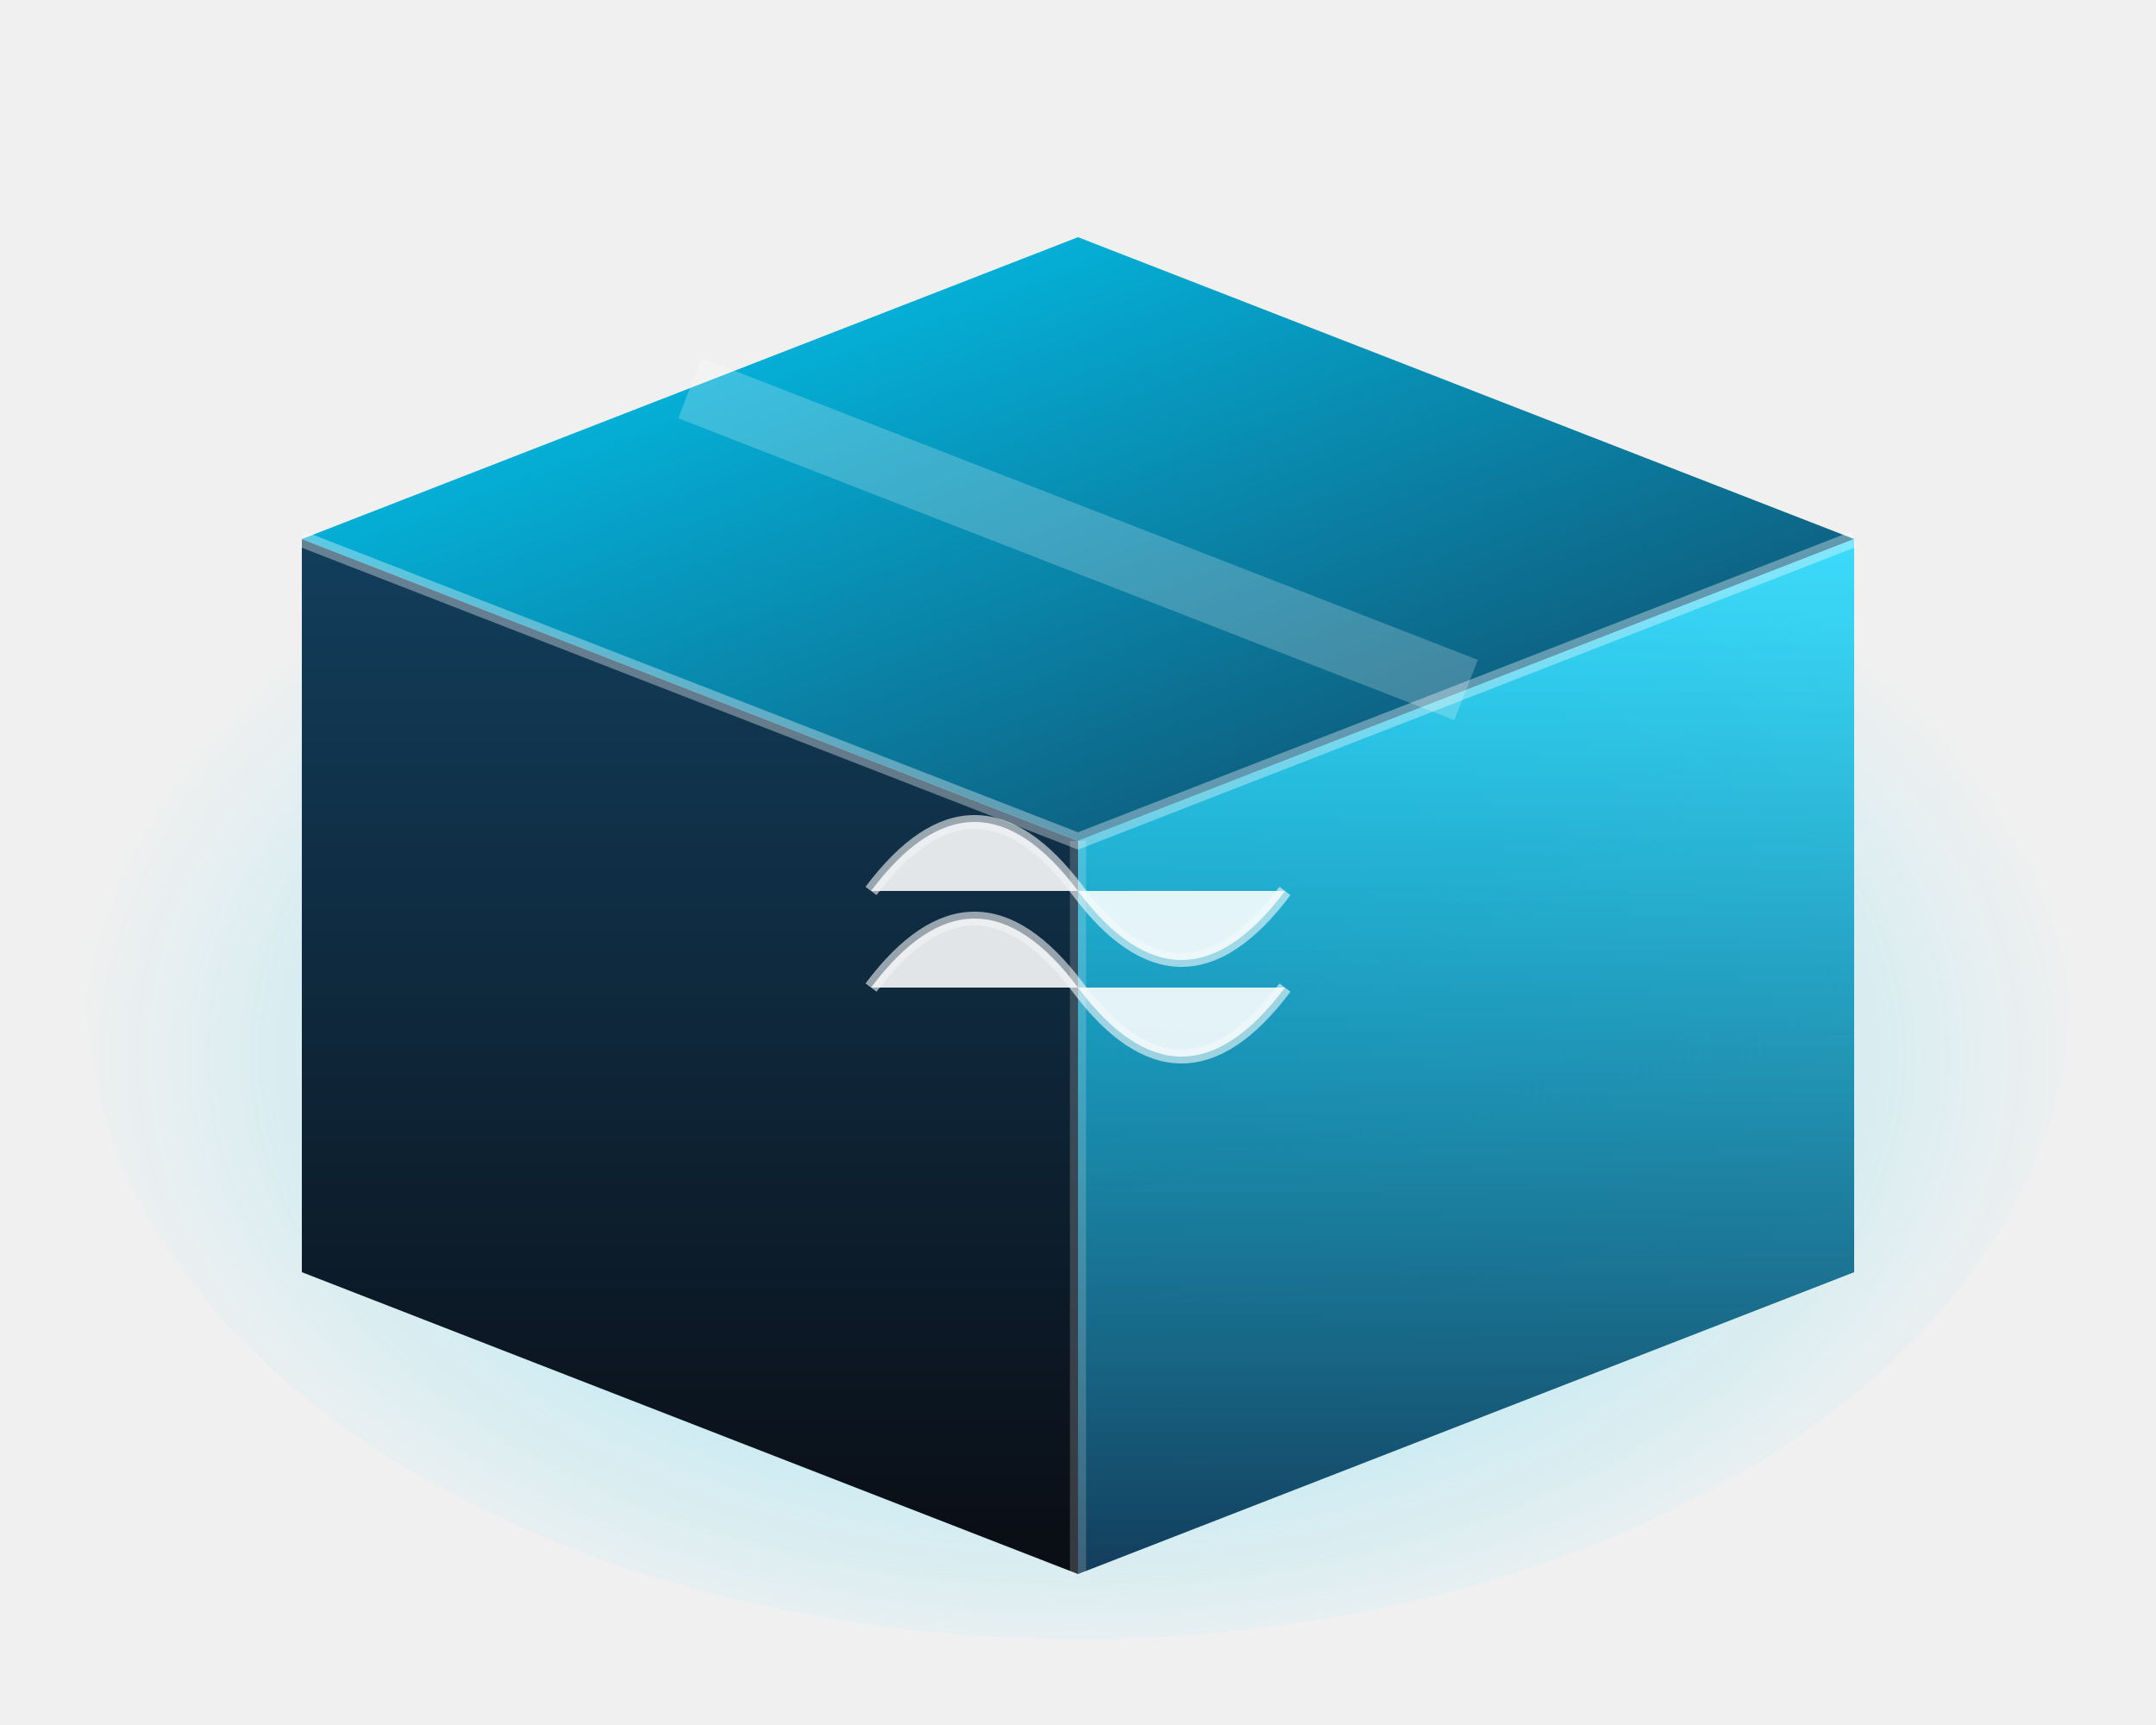
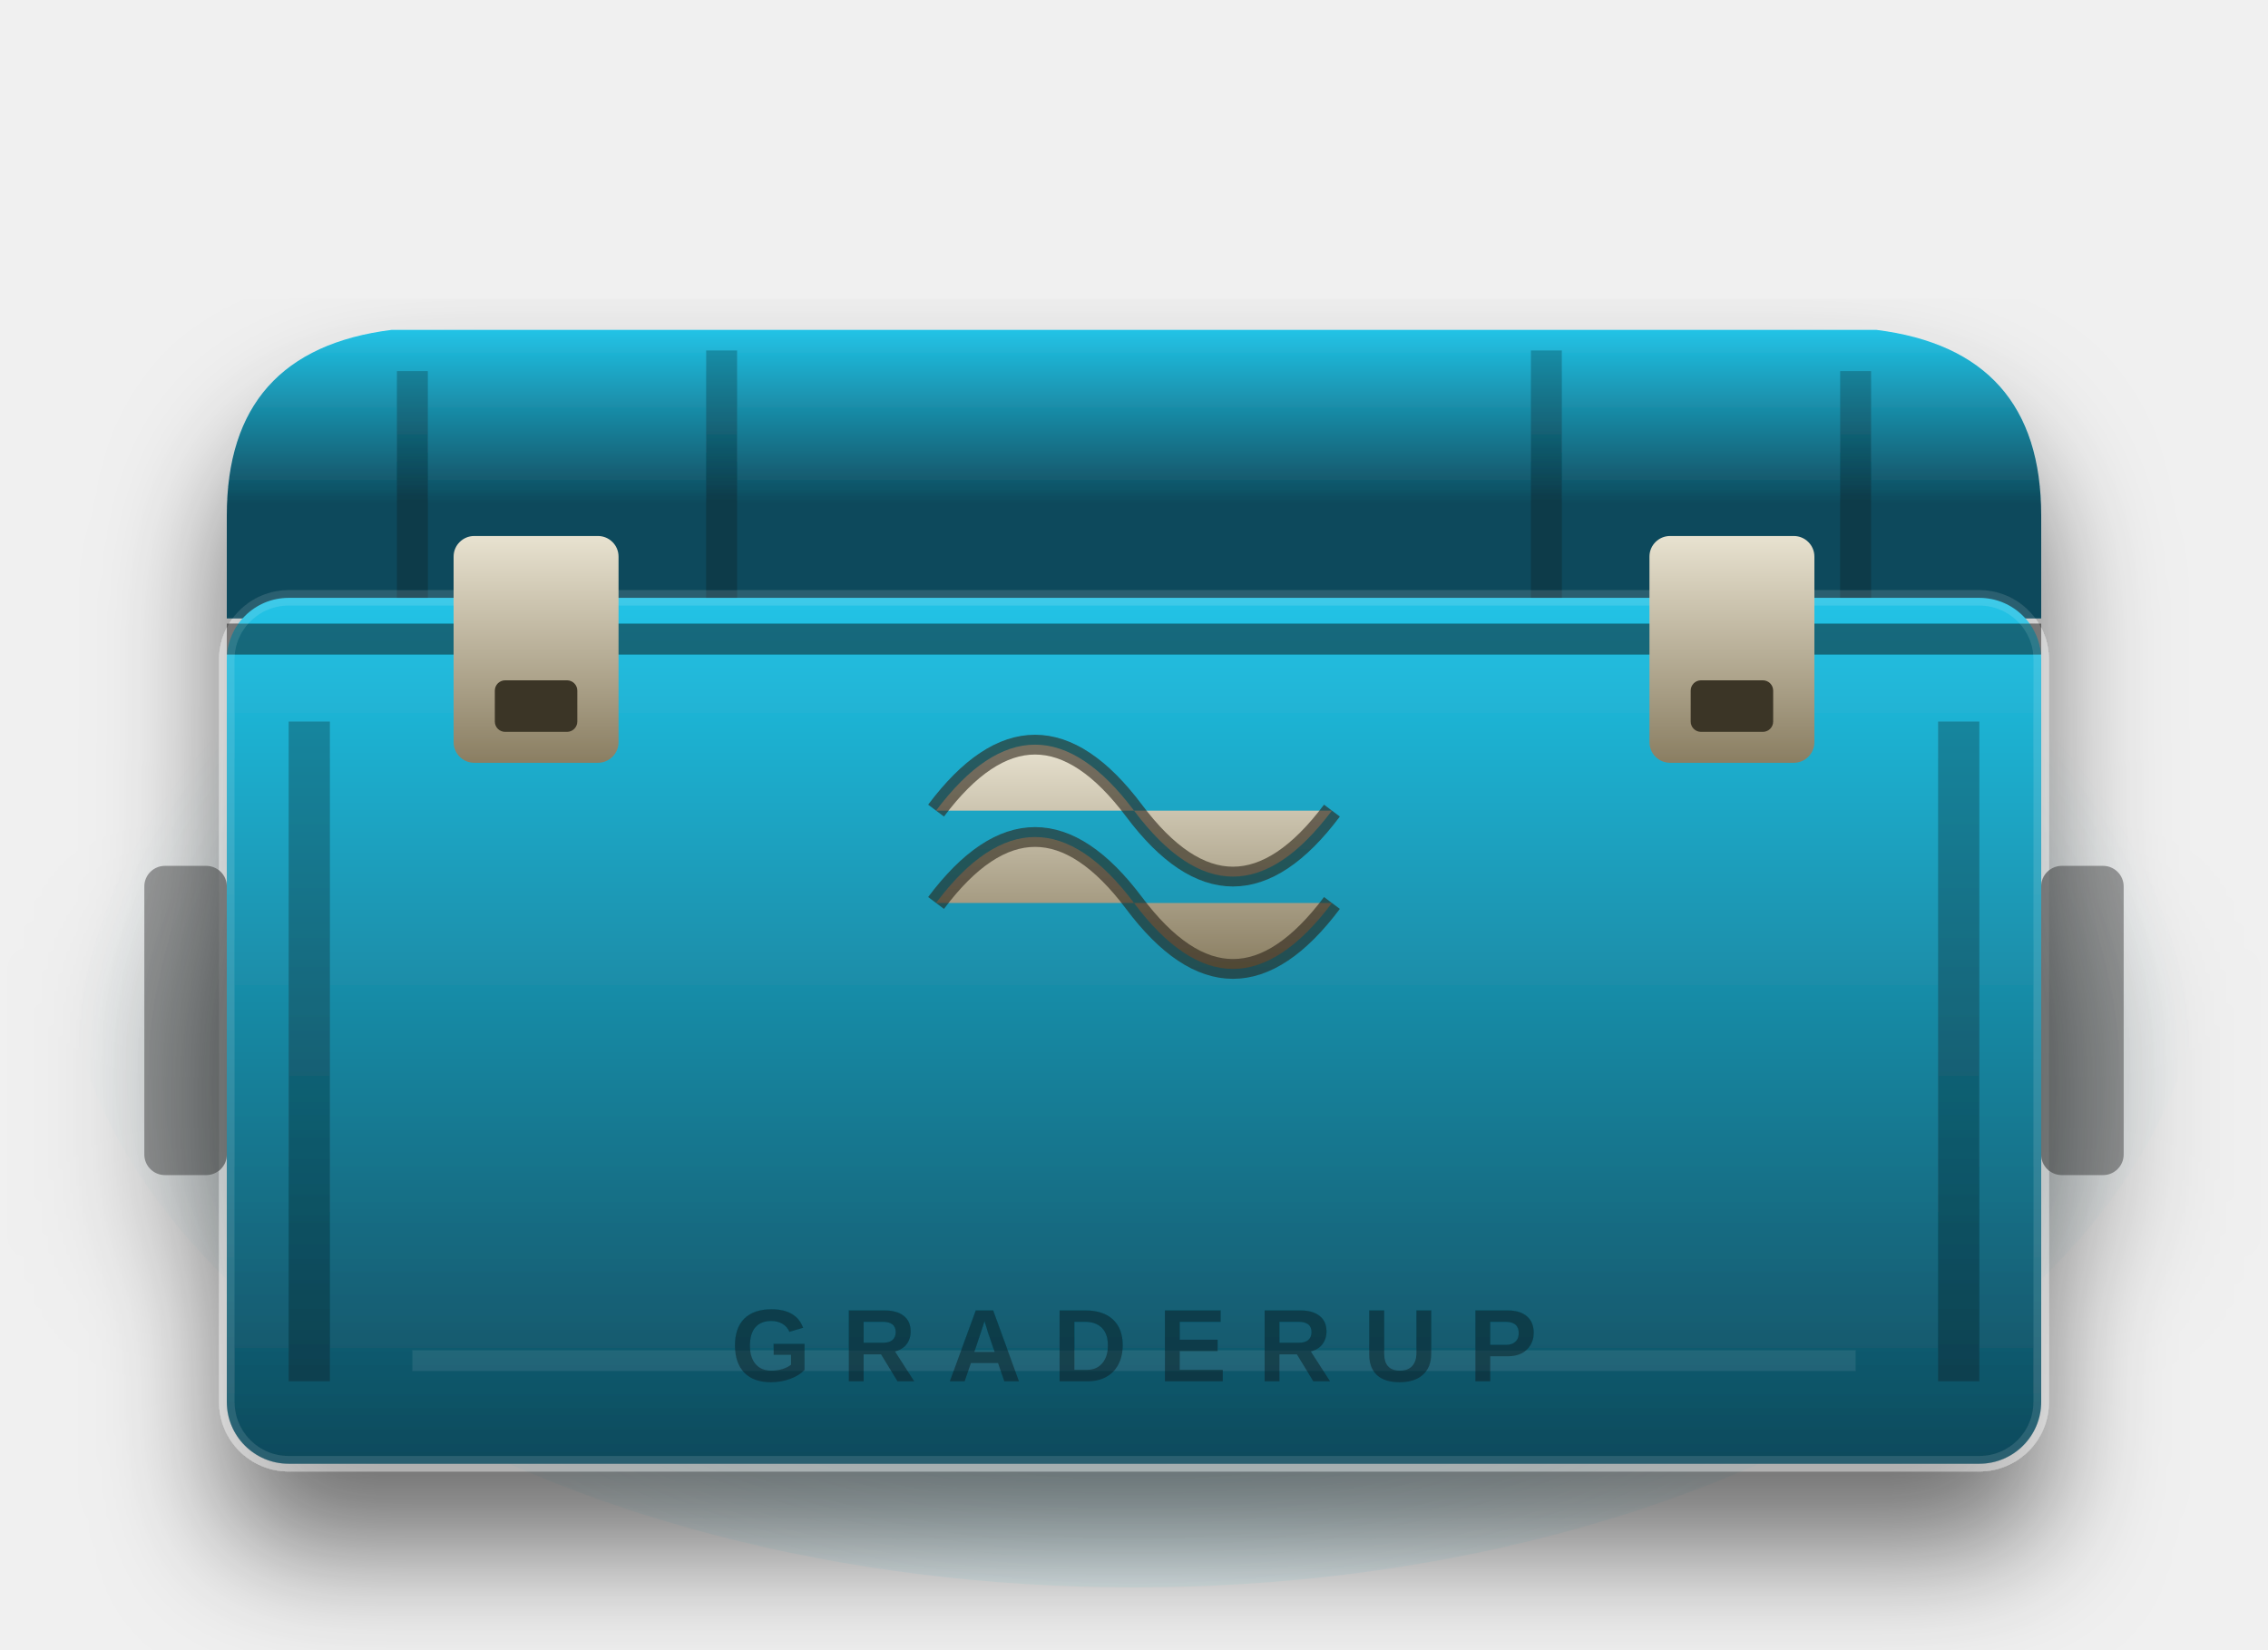
- <svg xmlns="http://www.w3.org/2000/svg" viewBox="0 0 200 160" fill="none">
+ <svg xmlns="http://www.w3.org/2000/svg" viewBox="0 0 220 160" fill="none">
  <defs>
-     <linearGradient id="neonrusht" x1="0" y1="0" x2="1" y2="1">
-       <stop offset="0" stop-color="#00D4FF" />
-       <stop offset="1" stop-color="#123E5C" />
+     <linearGradient id="neonrushf" x1="0" y1="0" x2="0" y2="1">
+       <stop offset="0" stop-color="#22C3E6" />
+       <stop offset="1" stop-color="#0F4A5C" />
    </linearGradient>
    <linearGradient id="neonrushl" x1="0" y1="0" x2="0" y2="1">
-       <stop offset="0" stop-color="#123E5C" />
-       <stop offset="1" stop-color="#0A0D14" />
+       <stop offset="0" stop-color="#22C3E6" />
+       <stop offset=".6" stop-color="#0F4A5C" />
    </linearGradient>
-     <linearGradient id="neonrushr" x1="0" y1="0" x2="0" y2="1">
-       <stop offset="0" stop-color="#00D4FF" stop-opacity=".75" />
-       <stop offset="1" stop-color="#123E5C" />
+     <linearGradient id="neonrushm" x1="0" y1="0" x2="0" y2="1">
+       <stop offset="0" stop-color="#E8E2D0" />
+       <stop offset="1" stop-color="#8A7E62" />
    </linearGradient>
-     <radialGradient id="neonrushg" cx=".5" cy=".55" r=".5">
-       <stop offset="0" stop-color="#00D4FF" stop-opacity=".45" />
-       <stop offset="1" stop-color="#00D4FF" stop-opacity="0" />
+     <radialGradient id="neonrushg" cx=".5" cy=".6" r=".5">
+       <stop offset="0" stop-color="#22C3E6" stop-opacity=".35" />
+       <stop offset="1" stop-color="#22C3E6" stop-opacity="0" />
    </radialGradient>
+     <filter id="neonrushs" x="-10%" y="-10%" width="120%" height="140%">
+       <feDropShadow dx="0" dy="8" stdDeviation="6" flood-color="#000" flood-opacity=".55" />
+     </filter>
  </defs>
-   <ellipse cx="100" cy="92" rx="92" ry="60" fill="url(#neonrushg)" />
-   <path d="M100 22 L172 50 L100 78 L28 50 Z" fill="url(#neonrusht)" />
-   <path d="M28 50 L100 78 V146 L28 118 Z" fill="url(#neonrushl)" />
-   <path d="M172 50 L100 78 V146 L172 118 Z" fill="url(#neonrushr)" />
-   <path d="M28 50 L100 78 L172 50" stroke="#fff" stroke-opacity=".35" stroke-width="1.5" />
-   <path d="M100 78 V146" stroke="#fff" stroke-opacity=".18" stroke-width="1.5" />
-   <path d="M64 36 L136 64" stroke="#fff" stroke-opacity=".22" stroke-width="6" />
-   <g transform="translate(36 34) scale(.64)" opacity=".95">
-     <path d="M70 90 Q85 70 100 90 T130 90 M70 76 Q85 56 100 76 T130 76" fill="#fff" fill-opacity=".92" fill-rule="evenodd" stroke="#fff" stroke-opacity=".6" stroke-width="2" />
+   <ellipse cx="110" cy="90" rx="104" ry="64" fill="url(#neonrushg)" />
+   <g filter="url(#neonrushs)">
+     <path d="M22 50 Q22 34 38 32 H182 Q198 34 198 50 V60 H22 Z" fill="url(#neonrushl)" />
+     <rect x="22" y="58" width="176" height="84" rx="6" fill="url(#neonrushf)" />
+     <path d="M22 62 H198" stroke="#000" stroke-opacity=".45" stroke-width="3" />
+     <path d="M40 36 V58 M70 34 V58 M150 34 V58 M180 36 V58" stroke="#000" stroke-opacity=".22" stroke-width="3" />
+     <path d="M30 70 V134 M190 70 V134" stroke="#000" stroke-opacity=".25" stroke-width="4" />
+     <rect x="22" y="58" width="176" height="84" rx="6" stroke="#fff" stroke-opacity=".12" stroke-width="1.5" />
+     <rect x="44" y="52" width="16" height="22" rx="2" fill="url(#neonrushm)" />
+     <rect x="160" y="52" width="16" height="22" rx="2" fill="url(#neonrushm)" />
+     <rect x="48" y="66" width="8" height="5" rx="1" fill="#3b3426" />
+     <rect x="164" y="66" width="8" height="5" rx="1" fill="#3b3426" />
+     <rect x="198" y="84" width="8" height="30" rx="2" fill="#000" fill-opacity=".35" />
+     <rect x="14" y="84" width="8" height="30" rx="2" fill="#000" fill-opacity=".35" />
+     <path d="M40 132 H180" stroke="#fff" stroke-opacity=".08" stroke-width="2" />
+     <g transform="translate(46 30) scale(.64)">
+       <path d="M70 90 Q85 70 100 90 T130 90 M70 76 Q85 56 100 76 T130 76" fill="url(#neonrushm)" fill-rule="evenodd" stroke="#2b2418" stroke-opacity=".6" stroke-width="3" />
+     </g>
+     <text x="110" y="134" text-anchor="middle" font-family="Arial Black, Arial, sans-serif" font-weight="900" font-size="10" letter-spacing="3" fill="#000" fill-opacity=".35">GRADERUP</text>
  </g>
</svg>
